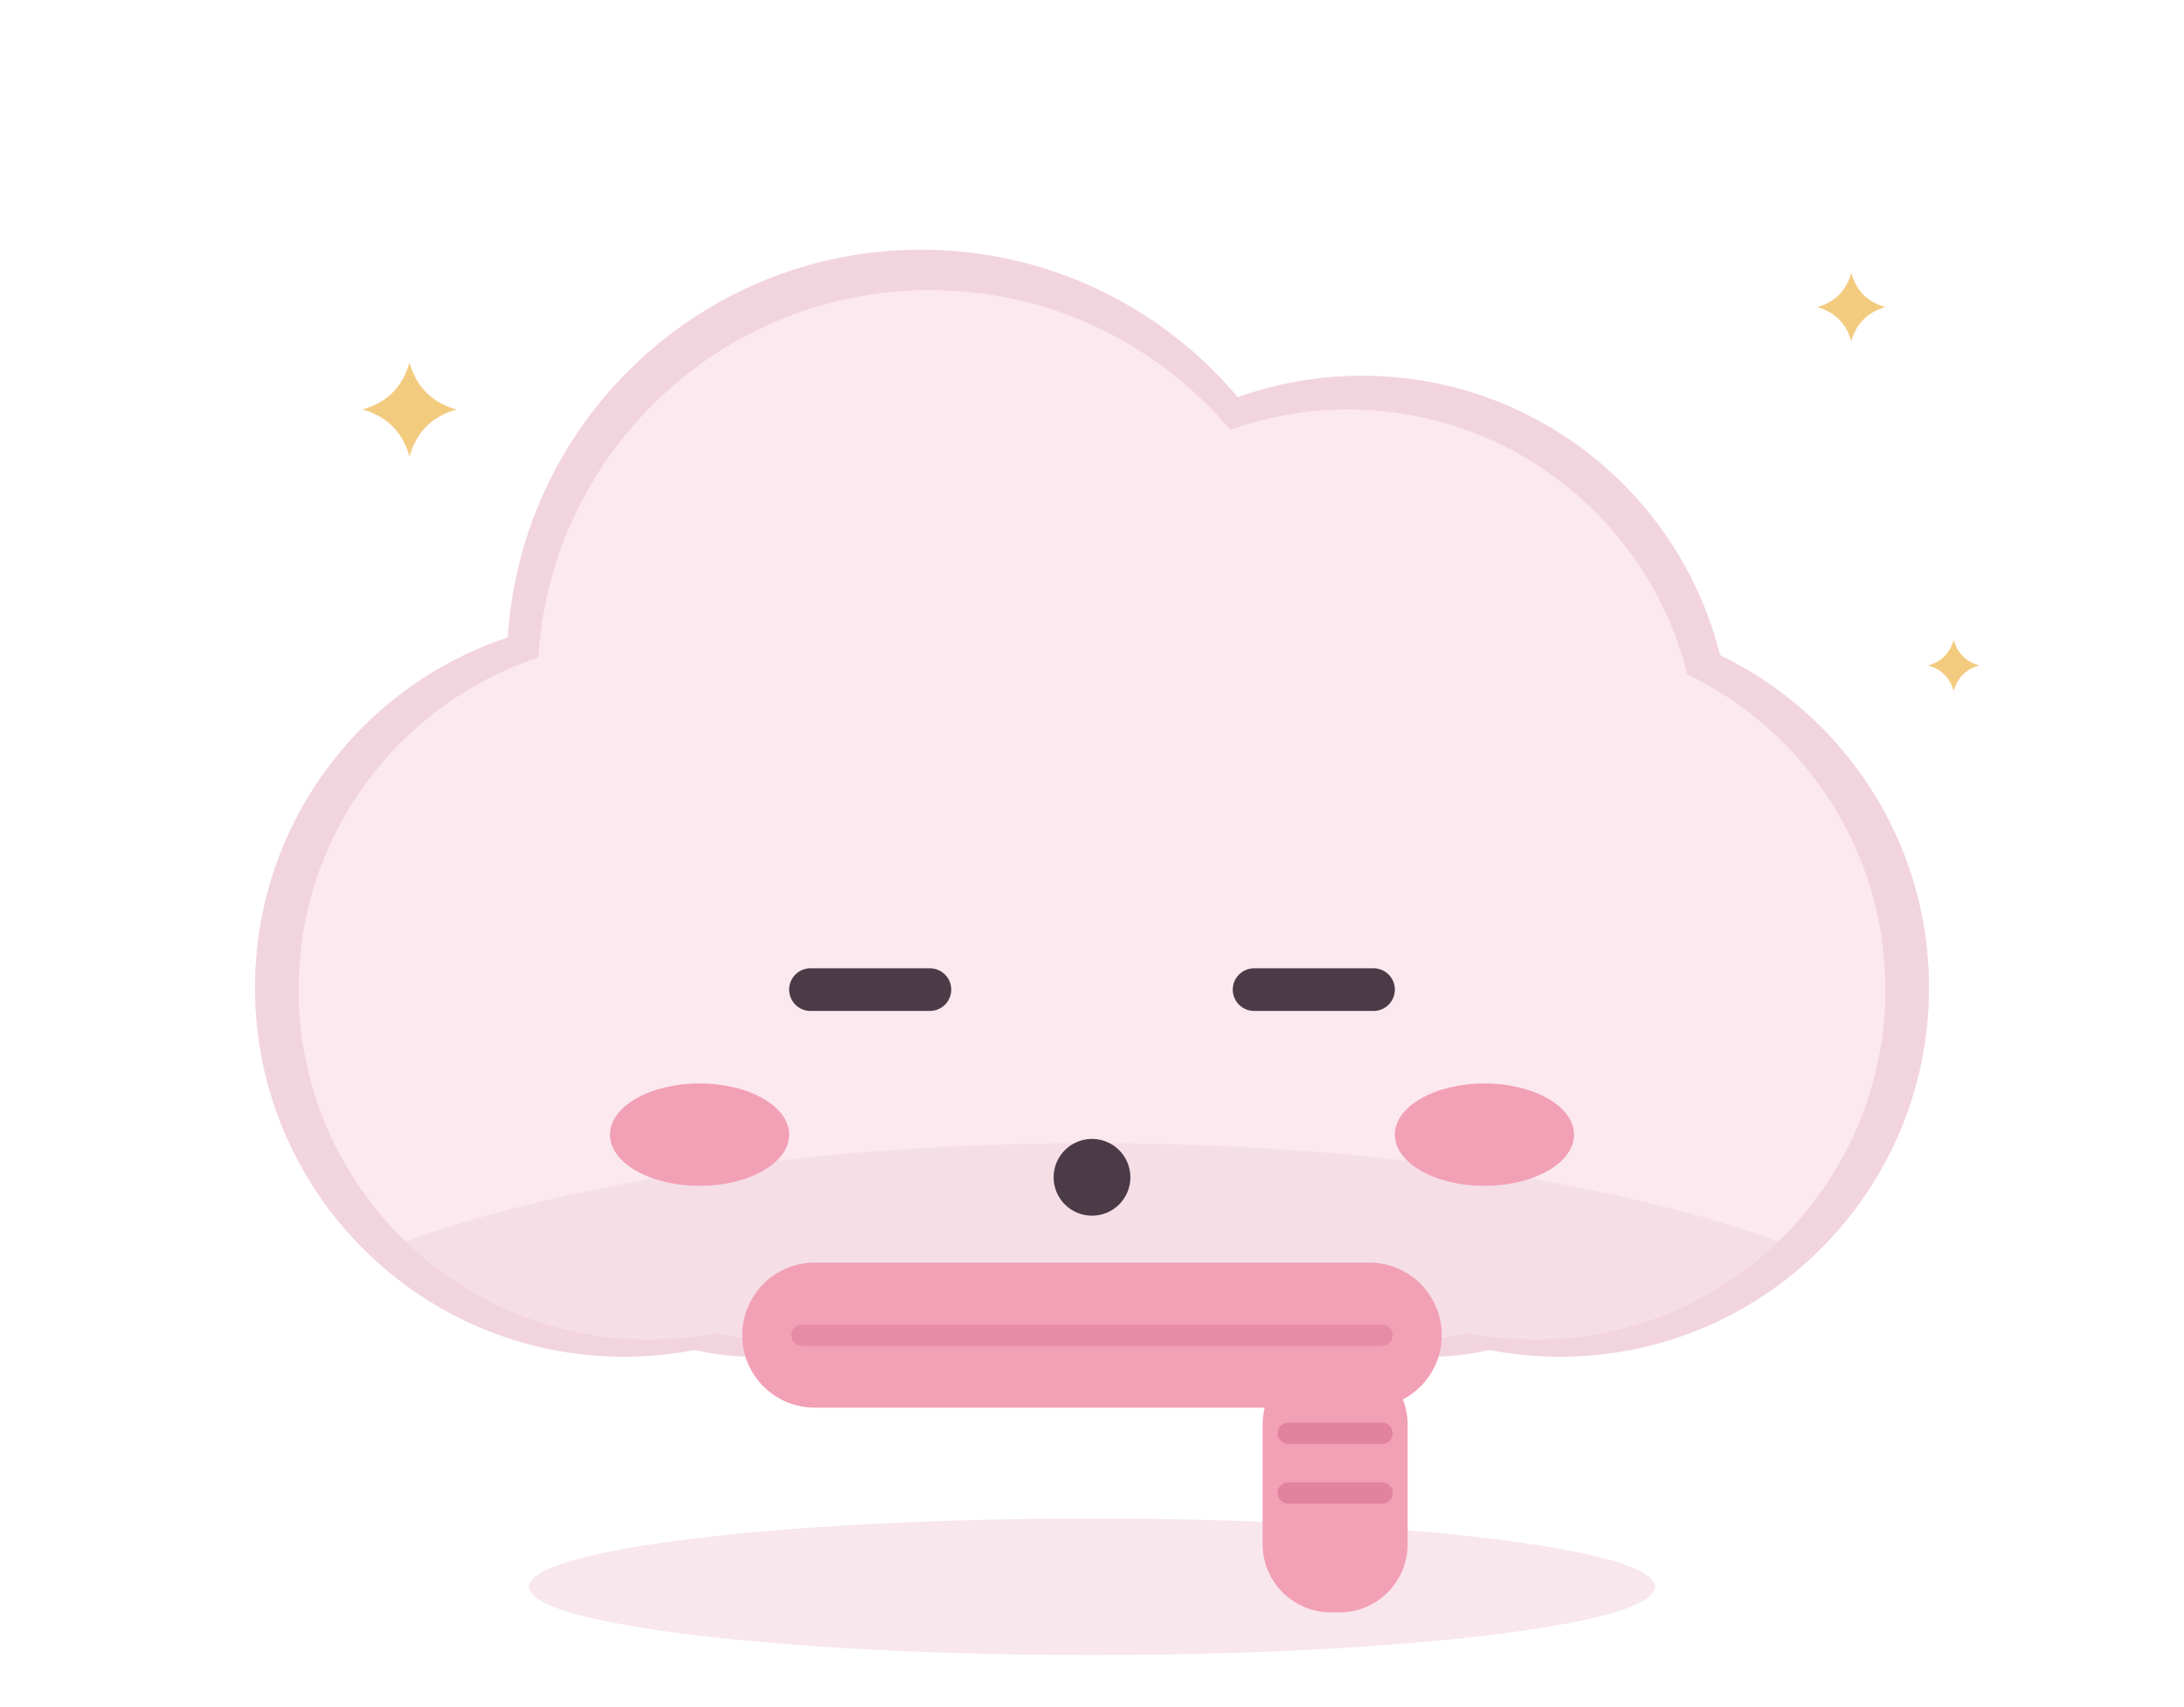
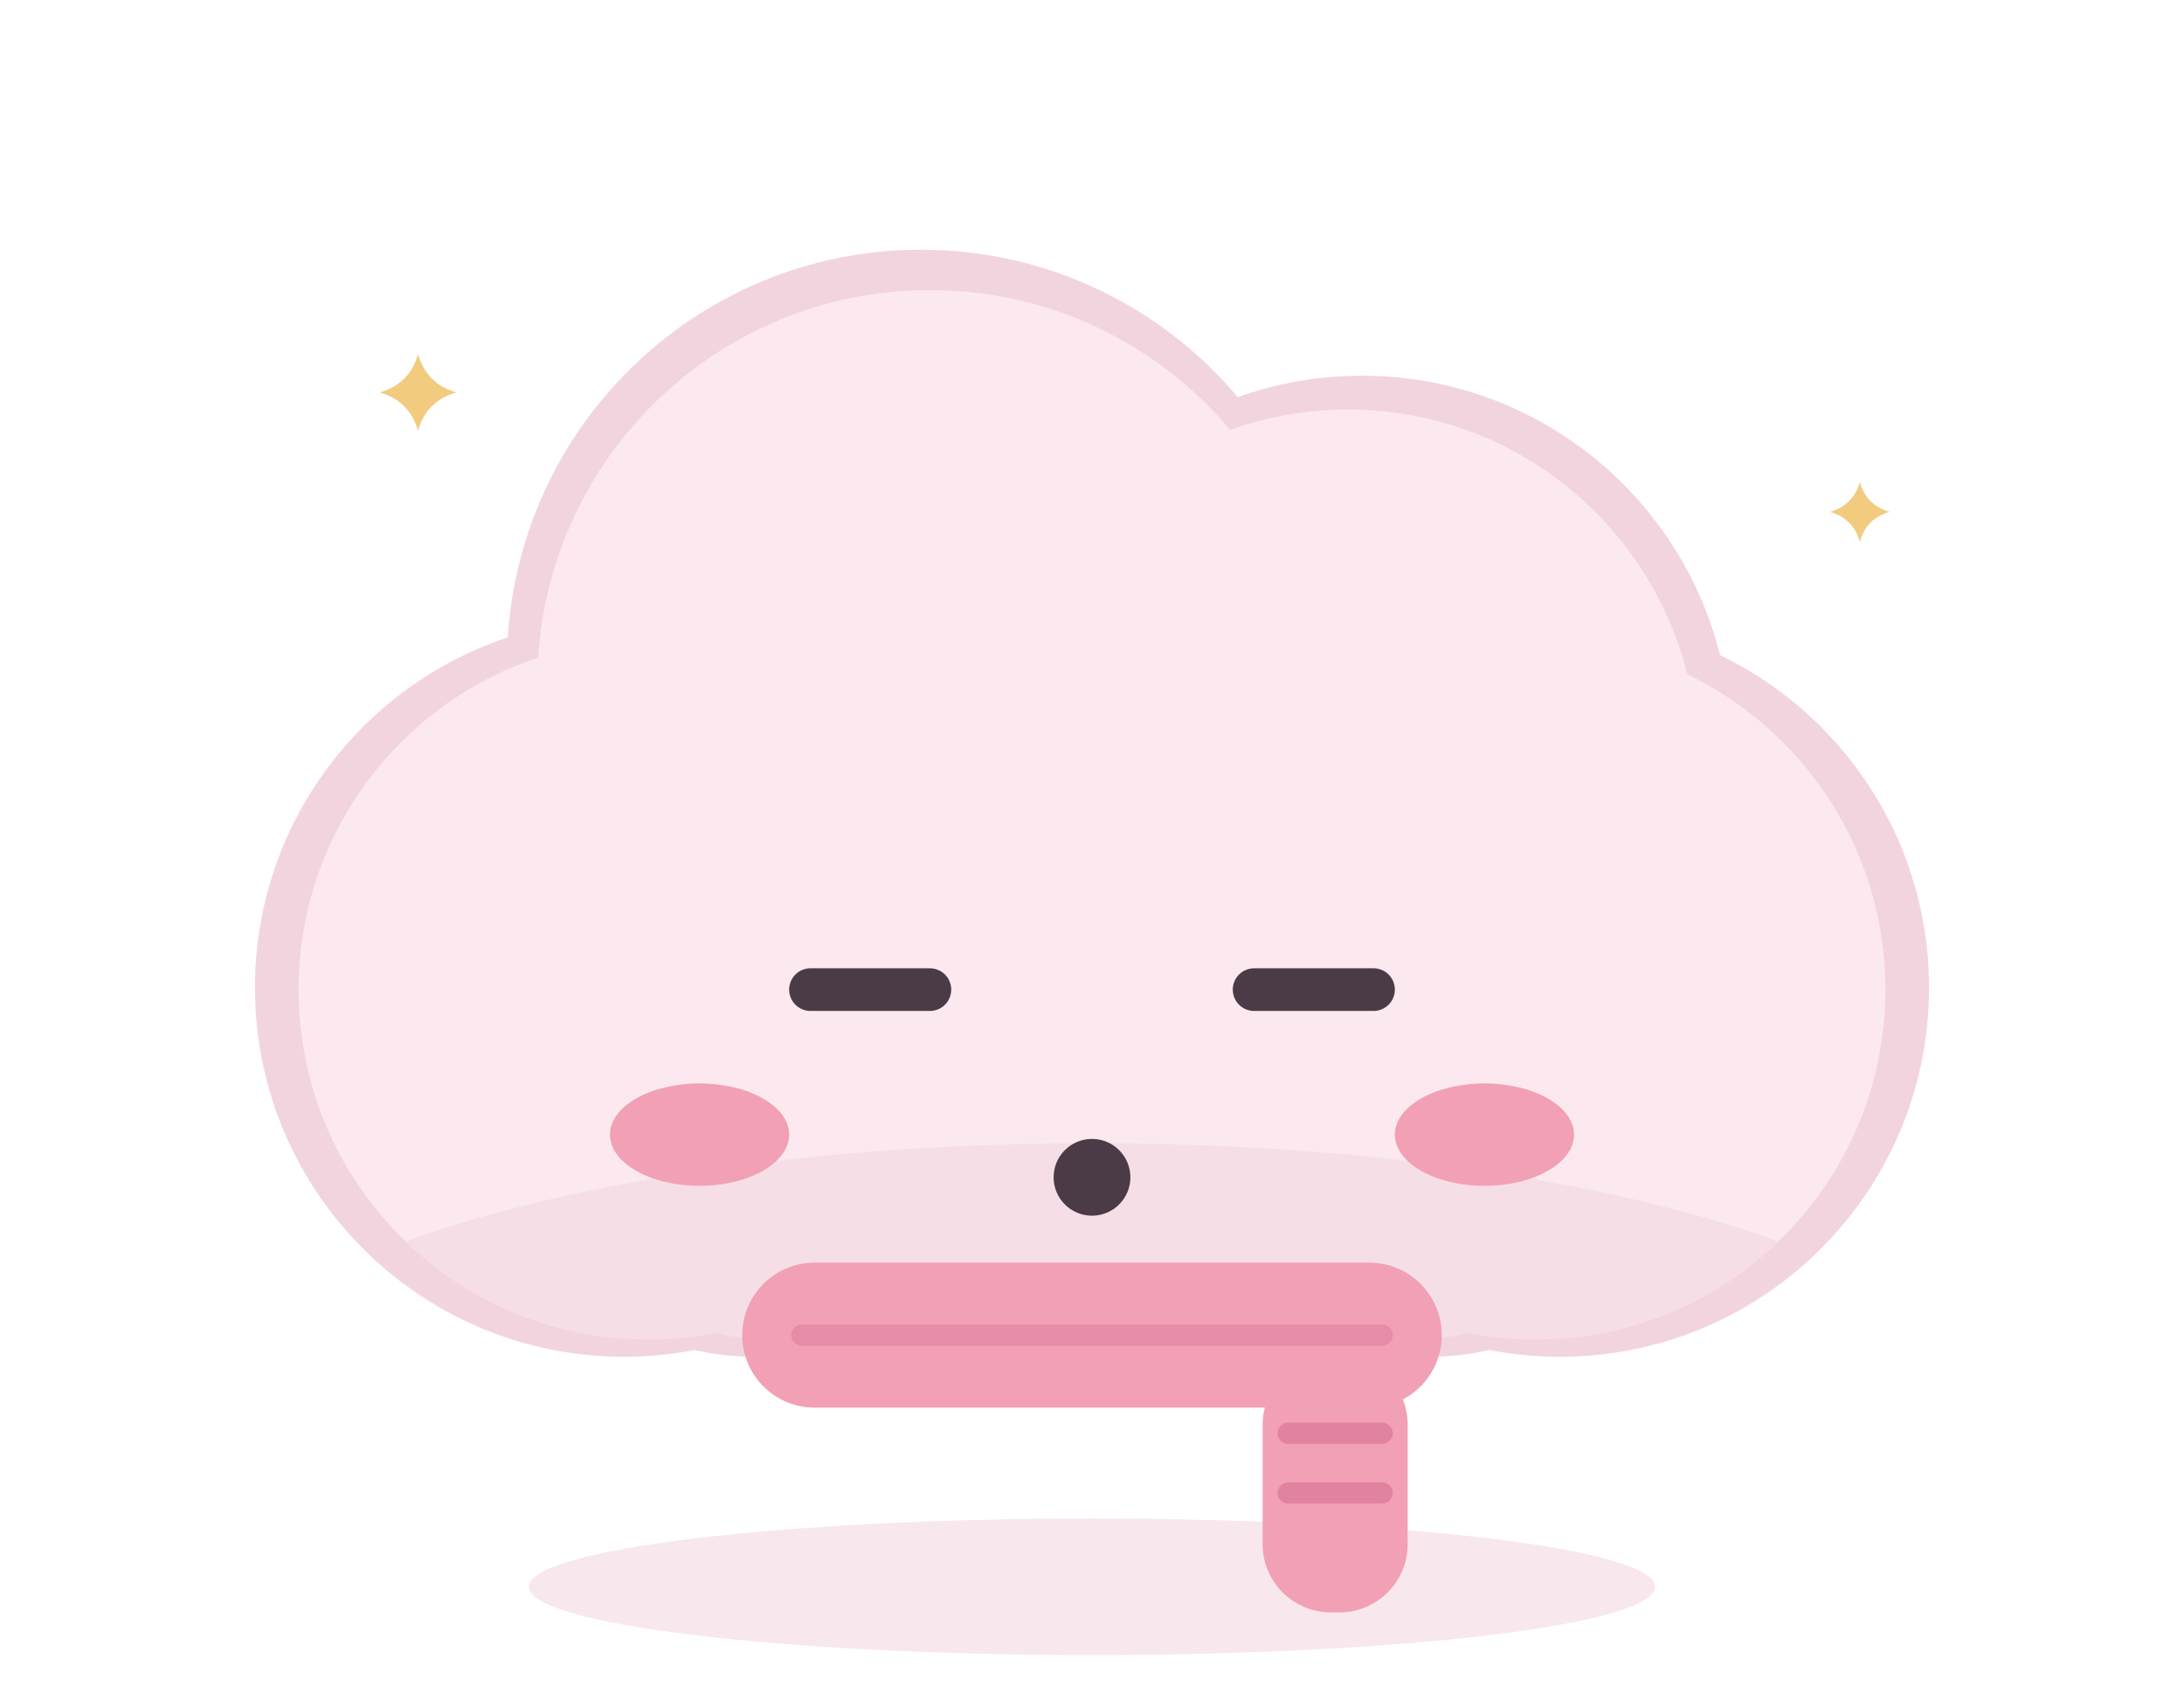
<svg xmlns="http://www.w3.org/2000/svg" viewBox="0 0 512 400">
  <defs>
    <clipPath id="corps">
      <circle cx="152" cy="232" r="82" />
      <circle cx="218" cy="160" r="92" />
      <circle cx="316" cy="178" r="82" />
      <circle cx="360" cy="232" r="82" />
      <rect x="122" y="196" width="268" height="118" rx="59" />
    </clipPath>
  </defs>
  <ellipse cx="256" cy="372" rx="132" ry="16" fill="#F2D4DF" opacity="0.55" />
  <g transform="translate(256 240) scale(1.055) translate(-256 -240)">
    <circle cx="152" cy="232" r="82" fill="#F2D4DF" />
    <circle cx="218" cy="160" r="92" fill="#F2D4DF" />
    <circle cx="316" cy="178" r="82" fill="#F2D4DF" />
    <circle cx="360" cy="232" r="82" fill="#F2D4DF" />
    <rect x="122" y="196" width="268" height="118" rx="59" fill="#F2D4DF" />
  </g>
  <circle cx="152" cy="232" r="82" fill="#FBE9EF" />
  <circle cx="218" cy="160" r="92" fill="#FBE9EF" />
  <circle cx="316" cy="178" r="82" fill="#FBE9EF" />
  <circle cx="360" cy="232" r="82" fill="#FBE9EF" />
  <rect x="122" y="196" width="268" height="118" rx="59" fill="#FBE9EF" />
  <ellipse cx="256" cy="334" rx="212" ry="66" fill="#F2D4DF" opacity="0.5" clip-path="url(#corps)" />
  <ellipse cx="164" cy="266" rx="21" ry="12" fill="#F2A0B5" />
  <ellipse cx="348" cy="266" rx="21" ry="12" fill="#F2A0B5" />
  <path d="M 190 232 L 218 232" stroke="#4A3B47" stroke-width="10" stroke-linecap="round" stroke-linejoin="round" fill="none" />
  <path d="M 294 232 L 322 232" stroke="#4A3B47" stroke-width="10" stroke-linecap="round" stroke-linejoin="round" fill="none" />
  <circle cx="256" cy="276" r="9" fill="#4A3B47" />
  <rect x="174" y="296" width="164" height="34" rx="17" fill="#F2A0B5" />
  <rect x="296" y="318" width="34" height="60" rx="16" fill="#F2A0B5" />
  <path d="M 302 336 L 324 336 M 302 350 L 324 350" stroke="#E183A0" stroke-width="5" stroke-linecap="round" stroke-linejoin="round" fill="none" />
  <path d="M 188 313 L 324 313" stroke="#E183A0" stroke-width="5" stroke-linecap="round" opacity="0.7" />
-   <path d="M 96 85 Q 98.42 93.58 107 96 Q 98.42 98.42 96 107 Q 93.58 98.42 85 96 Q 93.58 93.58 96 85 Z" fill="#F2C879" opacity="0.95" />
-   <path d="M 434 64 Q 435.76 70.24 442 72 Q 435.76 73.76 434 80 Q 432.24 73.76 426 72 Q 432.24 70.24 434 64 Z" fill="#F2C879" opacity="0.95" />
-   <path d="M 458 150 Q 459.32 154.68 464 156 Q 459.32 157.32 458 162 Q 456.68 157.32 452 156 Q 456.68 154.68 458 150 Z" fill="#F2C879" opacity="0.95" />
+   <path d="M 98 83 Q 99.98 90.02 107 92 Q 99.98 93.98 98 101 Q 96.02 93.98 89 92 Q 96.02 90.02 98 83 Z" fill="#F2C879" opacity="0.95" />
+   <path d="M 436 113 Q 437.54 118.46 443 120 Q 437.54 121.54 436 127 Q 434.46 121.54 429 120 Q 434.46 118.46 436 113 Z" fill="#F2C879" opacity="0.95" />
</svg>
